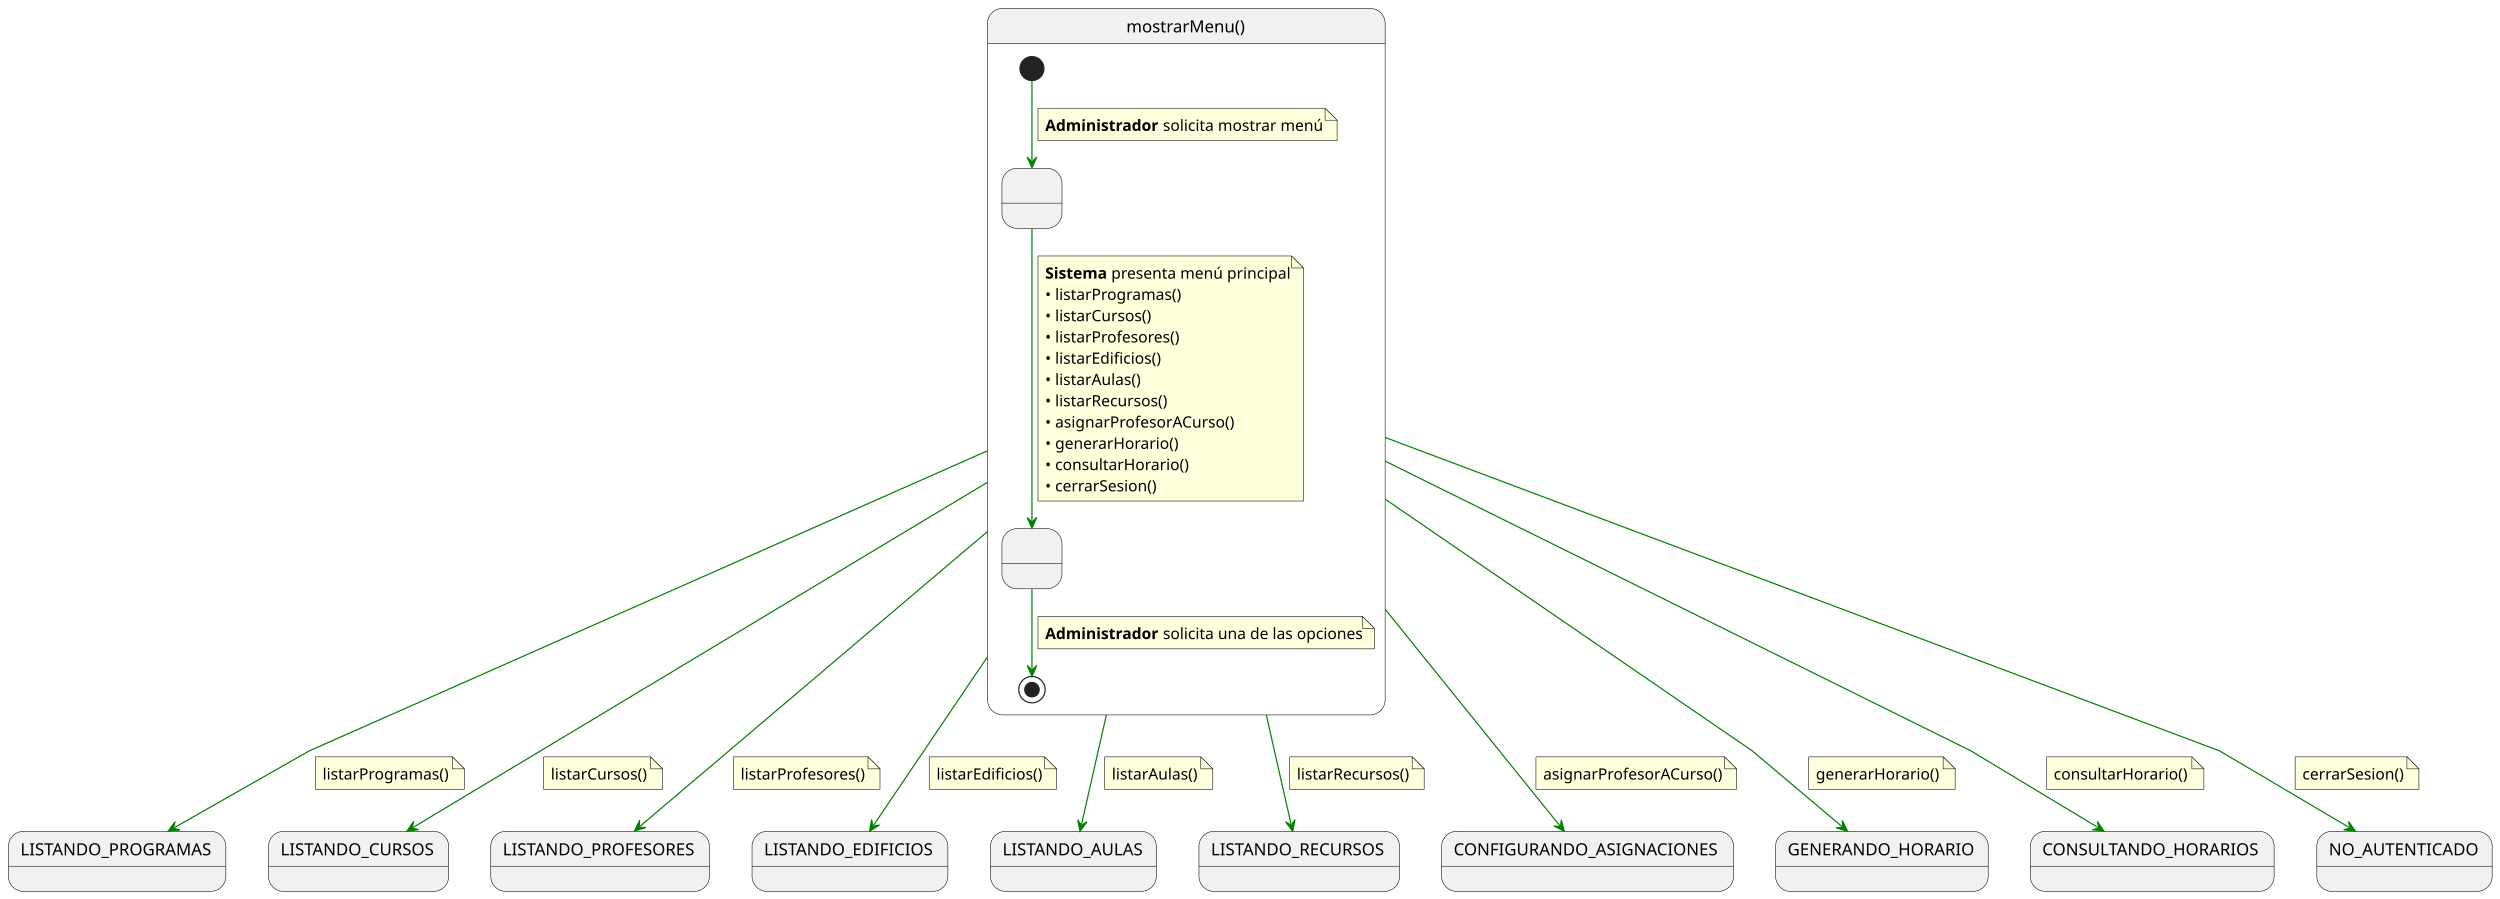
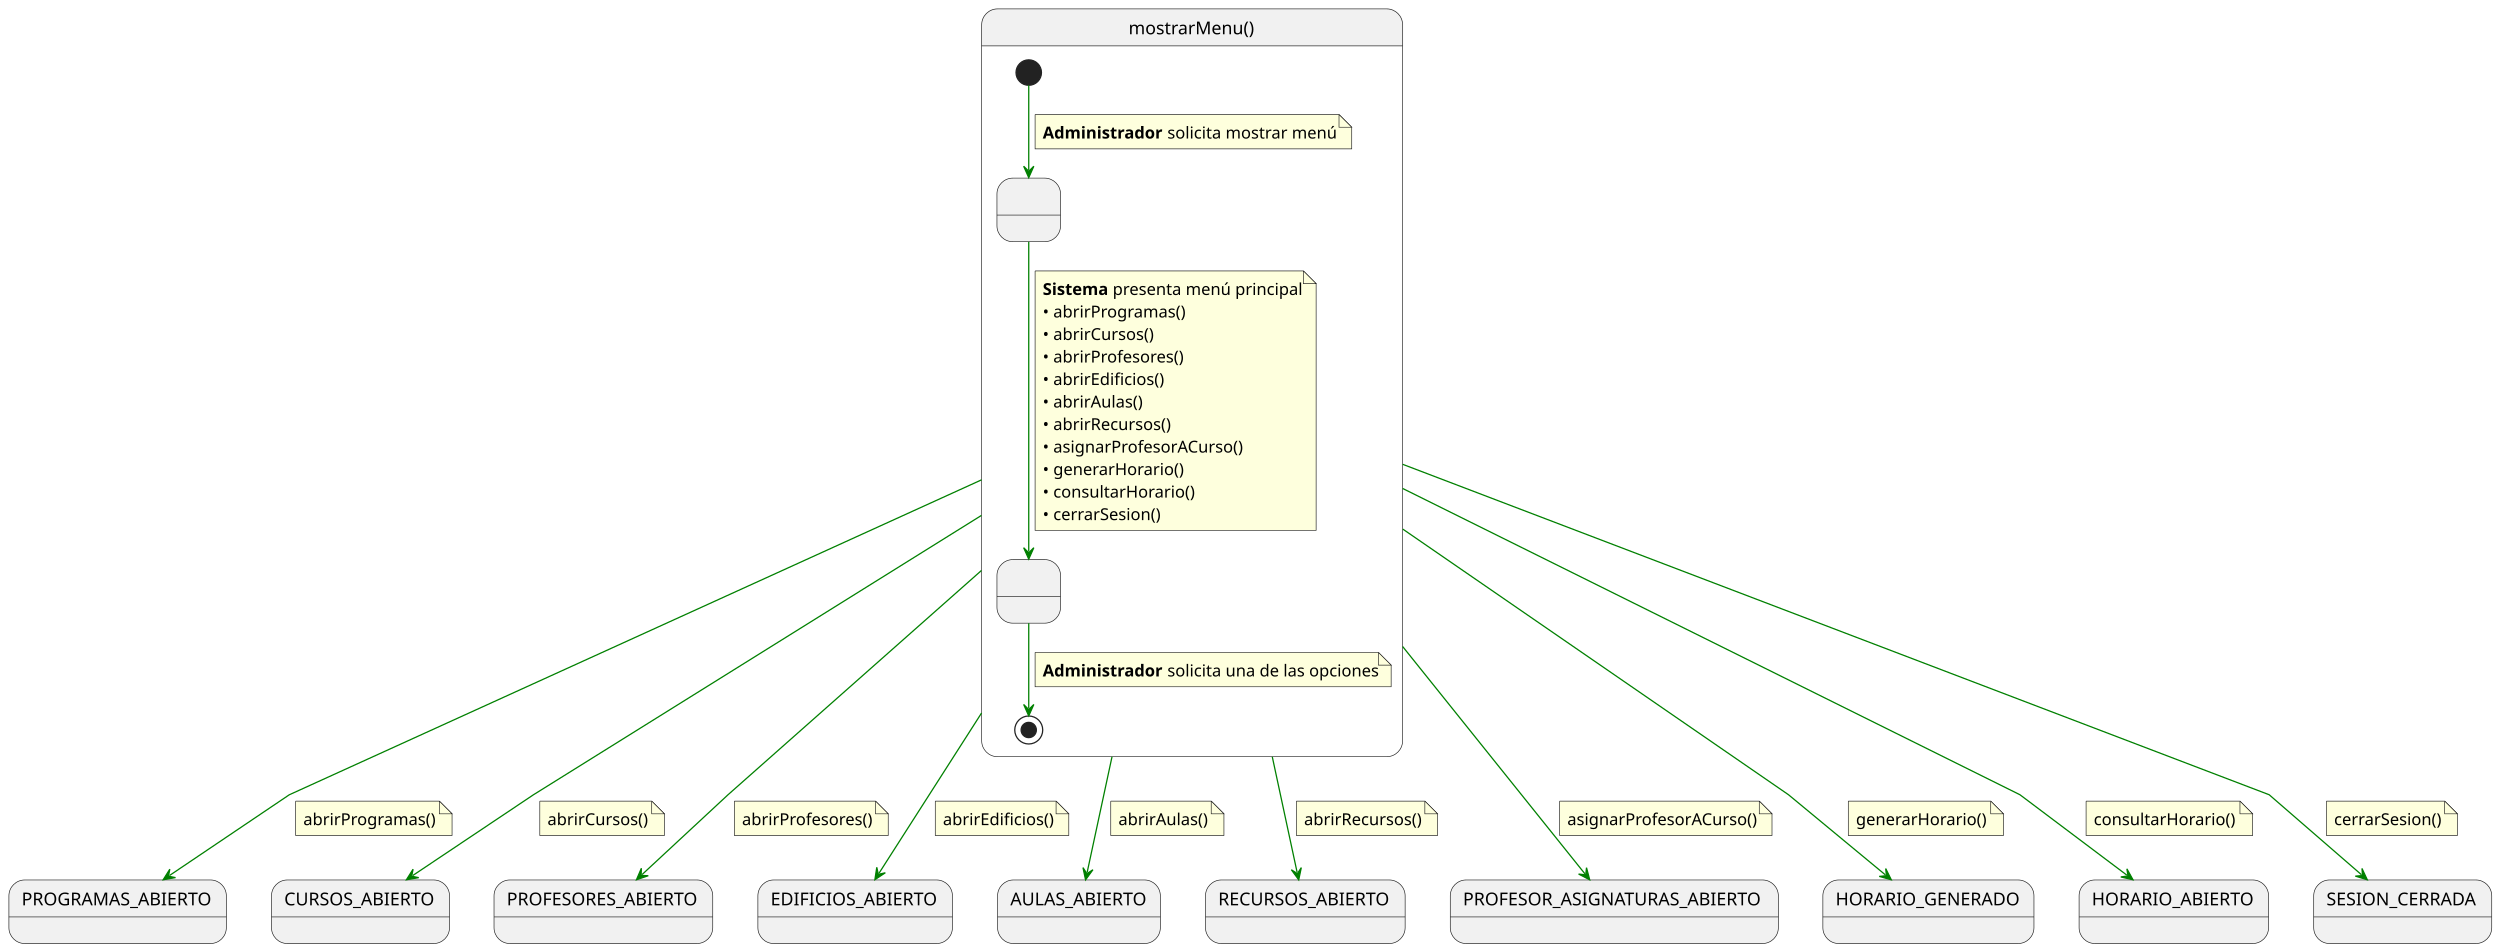
- <svg xmlns="http://www.w3.org/2000/svg" contentStyleType="text/css" height="748px" preserveAspectRatio="none" style="width:2081px;height:748px;background:#FFFFFF;" version="1.1" viewBox="0 0 2081 748" width="2081px" zoomAndPan="magnify">
+ <svg xmlns="http://www.w3.org/2000/svg" contentStyleType="text/css" height="748px" preserveAspectRatio="none" style="width:1966px;height:748px;background:#FFFFFF;" version="1.1" viewBox="0 0 1966 748" width="1966px" zoomAndPan="magnify">
  <defs />
  <g>
-     <path d="M834.5,7 L1140.5,7 A12.5,12.5 0 0 1 1153,19.5 L1153,36.068 L822,36.068 L822,19.5 A12.5,12.5 0 0 1 834.5,7 " fill="#F1F1F1" style="stroke:#F1F1F1;stroke-width:1.0;" />
-     <rect fill="none" height="588.068" rx="12.5" ry="12.5" style="stroke:#181818;stroke-width:0.5;" width="331" x="822" y="7" />
-     <line style="stroke:#181818;stroke-width:0.5;" x1="822" x2="1153" y1="36.068" y2="36.068" />
-     <text fill="#000000" font-family="sans-serif" font-size="14" lengthAdjust="spacing" textLength="100" x="937.5" y="26.966">mostrarMenu()</text>
+     <path d="M784.5,7 L1090.5,7 A12.5,12.5 0 0 1 1103,19.5 L1103,36.068 L772,36.068 L772,19.5 A12.5,12.5 0 0 1 784.5,7 " fill="#F1F1F1" style="stroke:#F1F1F1;stroke-width:1.0;" />
+     <rect fill="none" height="588.068" rx="12.5" ry="12.5" style="stroke:#181818;stroke-width:0.5;" width="331" x="772" y="7" />
+     <line style="stroke:#181818;stroke-width:0.5;" x1="772" x2="1103" y1="36.068" y2="36.068" />
+     <text fill="#000000" font-family="sans-serif" font-size="14" lengthAdjust="spacing" textLength="100" x="887.5" y="26.966">mostrarMenu()</text>
    <g id="mostrarMenu.PresentandoMenu">
-       <rect fill="#F1F1F1" height="50" rx="12.5" ry="12.5" style="stroke:#181818;stroke-width:0.5;" width="50" x="834" y="140.068" />
-       <line style="stroke:#181818;stroke-width:0.5;" x1="834" x2="884" y1="169.136" y2="169.136" />
-       <text fill="#000000" font-family="sans-serif" font-size="14" lengthAdjust="spacing" textLength="4" x="857" y="160.034"> </text>
+       <rect fill="#F1F1F1" height="50" rx="12.5" ry="12.5" style="stroke:#181818;stroke-width:0.5;" width="50" x="784" y="140.068" />
+       <line style="stroke:#181818;stroke-width:0.5;" x1="784" x2="834" y1="169.136" y2="169.136" />
+       <text fill="#000000" font-family="sans-serif" font-size="14" lengthAdjust="spacing" textLength="4" x="807" y="160.034"> </text>
    </g>
    <g id="mostrarMenu.EsperandoSeleccion">
-       <rect fill="#F1F1F1" height="50" rx="12.5" ry="12.5" style="stroke:#181818;stroke-width:0.5;" width="50" x="834" y="440.068" />
-       <line style="stroke:#181818;stroke-width:0.5;" x1="834" x2="884" y1="469.136" y2="469.136" />
-       <text fill="#000000" font-family="sans-serif" font-size="14" lengthAdjust="spacing" textLength="4" x="857" y="460.034"> </text>
+       <rect fill="#F1F1F1" height="50" rx="12.5" ry="12.5" style="stroke:#181818;stroke-width:0.5;" width="50" x="784" y="440.068" />
+       <line style="stroke:#181818;stroke-width:0.5;" x1="784" x2="834" y1="469.136" y2="469.136" />
+       <text fill="#000000" font-family="sans-serif" font-size="14" lengthAdjust="spacing" textLength="4" x="807" y="460.034"> </text>
    </g>
-     <ellipse cx="859" cy="57.068" fill="#222222" rx="10" ry="10" style="stroke:#222222;stroke-width:1.0;" />
-     <ellipse cx="859" cy="574.068" fill="none" rx="11" ry="11" style="stroke:#222222;stroke-width:1.0;" />
-     <ellipse cx="859" cy="574.068" fill="#222222" rx="6" ry="6" style="stroke:#222222;stroke-width:1.0;" />
+     <ellipse cx="809" cy="57.068" fill="#222222" rx="10" ry="10" style="stroke:#222222;stroke-width:1.0;" />
+     <ellipse cx="809" cy="574.068" fill="none" rx="11" ry="11" style="stroke:#222222;stroke-width:1.0;" />
+     <ellipse cx="809" cy="574.068" fill="#222222" rx="6" ry="6" style="stroke:#222222;stroke-width:1.0;" />
    <g id="link_*start*mostrarMenu_PresentandoMenu">
-       <path d="M859,67.108 C859,83.028 859,110.578 859,133.708 " fill="none" id="*start*mostrarMenu-to-PresentandoMenu" style="stroke:#008000;stroke-width:1.0;" />
-       <polygon fill="#008000" points="859,139.708,863,130.708,859,134.708,855,130.708,859,139.708" style="stroke:#008000;stroke-width:1.0;" />
-       <path d="M864,90.068 L864,117.068 L1113,117.068 L1113,100.068 L1103,90.068 L864,90.068 " fill="#FEFFDD" style="stroke:#181818;stroke-width:0.5;" />
-       <path d="M1103,90.068 L1103,100.068 L1113,100.068 L1103,90.068 " fill="#FEFFDD" style="stroke:#181818;stroke-width:0.5;" />
-       <text fill="#000000" font-family="sans-serif" font-size="13" font-weight="bold" lengthAdjust="spacing" textLength="95" x="870" y="108.965">Administrador</text>
-       <text fill="#000000" font-family="sans-serif" font-size="13" lengthAdjust="spacing" textLength="130" x="968" y="108.965">solicita mostrar menú</text>
+       <path d="M809,67.108 C809,83.028 809,110.578 809,133.708 " fill="none" id="*start*mostrarMenu-to-PresentandoMenu" style="stroke:#008000;stroke-width:1.0;" />
+       <polygon fill="#008000" points="809,139.708,813,130.708,809,134.708,805,130.708,809,139.708" style="stroke:#008000;stroke-width:1.0;" />
+       <path d="M814,90.068 L814,117.068 L1063,117.068 L1063,100.068 L1053,90.068 L814,90.068 " fill="#FEFFDD" style="stroke:#181818;stroke-width:0.5;" />
+       <path d="M1053,90.068 L1053,100.068 L1063,100.068 L1053,90.068 " fill="#FEFFDD" style="stroke:#181818;stroke-width:0.5;" />
+       <text fill="#000000" font-family="sans-serif" font-size="13" font-weight="bold" lengthAdjust="spacing" textLength="95" x="820" y="108.965">Administrador</text>
+       <text fill="#000000" font-family="sans-serif" font-size="13" lengthAdjust="spacing" textLength="130" x="918" y="108.965">solicita mostrar menú</text>
    </g>
    <g id="link_PresentandoMenu_EsperandoSeleccion">
-       <path d="M859,190.198 C859,246.038 859,377.648 859,433.708 " fill="none" id="PresentandoMenu-to-EsperandoSeleccion" style="stroke:#008000;stroke-width:1.0;" />
-       <polygon fill="#008000" points="859,439.708,863,430.708,859,434.708,855,430.708,859,439.708" style="stroke:#008000;stroke-width:1.0;" />
-       <path d="M864,213.068 L864,417.068 L1085,417.068 L1085,223.068 L1075,213.068 L864,213.068 " fill="#FEFFDD" style="stroke:#181818;stroke-width:0.5;" />
-       <path d="M1075,213.068 L1075,223.068 L1085,223.068 L1075,213.068 " fill="#FEFFDD" style="stroke:#181818;stroke-width:0.5;" />
-       <text fill="#000000" font-family="sans-serif" font-size="13" font-weight="bold" lengthAdjust="spacing" textLength="52" x="870" y="231.965">Sistema</text>
-       <text fill="#000000" font-family="sans-serif" font-size="13" lengthAdjust="spacing" textLength="145" x="925" y="231.965">presenta menú principal</text>
-       <text fill="#000000" font-family="sans-serif" font-size="13" lengthAdjust="spacing" textLength="111" x="870" y="249.671">• listarProgramas()</text>
-       <text fill="#000000" font-family="sans-serif" font-size="13" lengthAdjust="spacing" textLength="86" x="870" y="267.377">• listarCursos()</text>
-       <text fill="#000000" font-family="sans-serif" font-size="13" lengthAdjust="spacing" textLength="109" x="870" y="285.083">• listarProfesores()</text>
-       <text fill="#000000" font-family="sans-serif" font-size="13" lengthAdjust="spacing" textLength="93" x="870" y="302.789">• listarEdificios()</text>
-       <text fill="#000000" font-family="sans-serif" font-size="13" lengthAdjust="spacing" textLength="77" x="870" y="320.495">• listarAulas()</text>
-       <text fill="#000000" font-family="sans-serif" font-size="13" lengthAdjust="spacing" textLength="99" x="870" y="338.201">• listarRecursos()</text>
-       <text fill="#000000" font-family="sans-serif" font-size="13" lengthAdjust="spacing" textLength="154" x="870" y="355.907">• asignarProfesorACurso()</text>
-       <text fill="#000000" font-family="sans-serif" font-size="13" lengthAdjust="spacing" textLength="109" x="870" y="373.613">• generarHorario()</text>
-       <text fill="#000000" font-family="sans-serif" font-size="13" lengthAdjust="spacing" textLength="118" x="870" y="391.319">• consultarHorario()</text>
-       <text fill="#000000" font-family="sans-serif" font-size="13" lengthAdjust="spacing" textLength="90" x="870" y="409.025">• cerrarSesion()</text>
+       <path d="M809,190.198 C809,246.038 809,377.648 809,433.708 " fill="none" id="PresentandoMenu-to-EsperandoSeleccion" style="stroke:#008000;stroke-width:1.0;" />
+       <polygon fill="#008000" points="809,439.708,813,430.708,809,434.708,805,430.708,809,439.708" style="stroke:#008000;stroke-width:1.0;" />
+       <path d="M814,213.068 L814,417.068 L1035,417.068 L1035,223.068 L1025,213.068 L814,213.068 " fill="#FEFFDD" style="stroke:#181818;stroke-width:0.5;" />
+       <path d="M1025,213.068 L1025,223.068 L1035,223.068 L1025,213.068 " fill="#FEFFDD" style="stroke:#181818;stroke-width:0.5;" />
+       <text fill="#000000" font-family="sans-serif" font-size="13" font-weight="bold" lengthAdjust="spacing" textLength="52" x="820" y="231.965">Sistema</text>
+       <text fill="#000000" font-family="sans-serif" font-size="13" lengthAdjust="spacing" textLength="145" x="875" y="231.965">presenta menú principal</text>
+       <text fill="#000000" font-family="sans-serif" font-size="13" lengthAdjust="spacing" textLength="110" x="820" y="249.671">• abrirProgramas()</text>
+       <text fill="#000000" font-family="sans-serif" font-size="13" lengthAdjust="spacing" textLength="85" x="820" y="267.377">• abrirCursos()</text>
+       <text fill="#000000" font-family="sans-serif" font-size="13" lengthAdjust="spacing" textLength="108" x="820" y="285.083">• abrirProfesores()</text>
+       <text fill="#000000" font-family="sans-serif" font-size="13" lengthAdjust="spacing" textLength="92" x="820" y="302.789">• abrirEdificios()</text>
+       <text fill="#000000" font-family="sans-serif" font-size="13" lengthAdjust="spacing" textLength="76" x="820" y="320.495">• abrirAulas()</text>
+       <text fill="#000000" font-family="sans-serif" font-size="13" lengthAdjust="spacing" textLength="98" x="820" y="338.201">• abrirRecursos()</text>
+       <text fill="#000000" font-family="sans-serif" font-size="13" lengthAdjust="spacing" textLength="154" x="820" y="355.907">• asignarProfesorACurso()</text>
+       <text fill="#000000" font-family="sans-serif" font-size="13" lengthAdjust="spacing" textLength="109" x="820" y="373.613">• generarHorario()</text>
+       <text fill="#000000" font-family="sans-serif" font-size="13" lengthAdjust="spacing" textLength="118" x="820" y="391.319">• consultarHorario()</text>
+       <text fill="#000000" font-family="sans-serif" font-size="13" lengthAdjust="spacing" textLength="90" x="820" y="409.025">• cerrarSesion()</text>
    </g>
    <g id="link_EsperandoSeleccion_*end*mostrarMenu">
-       <path d="M859,490.078 C859,512.998 859,540.428 859,556.988 " fill="none" id="EsperandoSeleccion-to-*end*mostrarMenu" style="stroke:#008000;stroke-width:1.0;" />
-       <polygon fill="#008000" points="859,562.988,863,553.988,859,557.988,855,553.988,859,562.988" style="stroke:#008000;stroke-width:1.0;" />
-       <path d="M864,513.068 L864,540.068 L1144,540.068 L1144,523.068 L1134,513.068 L864,513.068 " fill="#FEFFDD" style="stroke:#181818;stroke-width:0.5;" />
-       <path d="M1134,513.068 L1134,523.068 L1144,523.068 L1134,513.068 " fill="#FEFFDD" style="stroke:#181818;stroke-width:0.5;" />
-       <text fill="#000000" font-family="sans-serif" font-size="13" font-weight="bold" lengthAdjust="spacing" textLength="95" x="870" y="531.965">Administrador</text>
-       <text fill="#000000" font-family="sans-serif" font-size="13" lengthAdjust="spacing" textLength="161" x="968" y="531.965">solicita una de las opciones</text>
+       <path d="M809,490.078 C809,512.998 809,540.428 809,556.988 " fill="none" id="EsperandoSeleccion-to-*end*mostrarMenu" style="stroke:#008000;stroke-width:1.0;" />
+       <polygon fill="#008000" points="809,562.988,813,553.988,809,557.988,805,553.988,809,562.988" style="stroke:#008000;stroke-width:1.0;" />
+       <path d="M814,513.068 L814,540.068 L1094,540.068 L1094,523.068 L1084,513.068 L814,513.068 " fill="#FEFFDD" style="stroke:#181818;stroke-width:0.5;" />
+       <path d="M1084,513.068 L1084,523.068 L1094,523.068 L1084,513.068 " fill="#FEFFDD" style="stroke:#181818;stroke-width:0.5;" />
+       <text fill="#000000" font-family="sans-serif" font-size="13" font-weight="bold" lengthAdjust="spacing" textLength="95" x="820" y="531.965">Administrador</text>
+       <text fill="#000000" font-family="sans-serif" font-size="13" lengthAdjust="spacing" textLength="161" x="918" y="531.965">solicita una de las opciones</text>
    </g>
-     <g id="LISTANDO_PROGRAMAS">
-       <rect fill="#F1F1F1" height="50" rx="12.5" ry="12.5" style="stroke:#181818;stroke-width:0.5;" width="181" x="7" y="692" />
-       <line style="stroke:#181818;stroke-width:0.5;" x1="7" x2="188" y1="721.068" y2="721.068" />
-       <text fill="#000000" font-family="sans-serif" font-size="14" lengthAdjust="spacing" textLength="161" x="17" y="711.966">LISTANDO_PROGRAMAS</text>
+     <g id="PROGRAMAS_ABIERTO">
+       <rect fill="#F1F1F1" height="50" rx="12.5" ry="12.5" style="stroke:#181818;stroke-width:0.5;" width="171" x="7" y="692" />
+       <line style="stroke:#181818;stroke-width:0.5;" x1="7" x2="178" y1="721.068" y2="721.068" />
+       <text fill="#000000" font-family="sans-serif" font-size="14" lengthAdjust="spacing" textLength="151" x="17" y="711.966">PROGRAMAS_ABIERTO</text>
    </g>
-     <g id="LISTANDO_CURSOS">
-       <rect fill="#F1F1F1" height="50" rx="12.5" ry="12.5" style="stroke:#181818;stroke-width:0.5;" width="150" x="223.5" y="692" />
-       <line style="stroke:#181818;stroke-width:0.5;" x1="223.5" x2="373.5" y1="721.068" y2="721.068" />
-       <text fill="#000000" font-family="sans-serif" font-size="14" lengthAdjust="spacing" textLength="130" x="233.5" y="711.966">LISTANDO_CURSOS</text>
+     <g id="CURSOS_ABIERTO">
+       <rect fill="#F1F1F1" height="50" rx="12.5" ry="12.5" style="stroke:#181818;stroke-width:0.5;" width="140" x="213.5" y="692" />
+       <line style="stroke:#181818;stroke-width:0.5;" x1="213.5" x2="353.5" y1="721.068" y2="721.068" />
+       <text fill="#000000" font-family="sans-serif" font-size="14" lengthAdjust="spacing" textLength="120" x="223.5" y="711.966">CURSOS_ABIERTO</text>
    </g>
-     <g id="LISTANDO_PROFESORES">
-       <rect fill="#F1F1F1" height="50" rx="12.5" ry="12.5" style="stroke:#181818;stroke-width:0.5;" width="182" x="408.5" y="692" />
-       <line style="stroke:#181818;stroke-width:0.5;" x1="408.5" x2="590.5" y1="721.068" y2="721.068" />
-       <text fill="#000000" font-family="sans-serif" font-size="14" lengthAdjust="spacing" textLength="162" x="418.5" y="711.966">LISTANDO_PROFESORES</text>
+     <g id="PROFESORES_ABIERTO">
+       <rect fill="#F1F1F1" height="50" rx="12.5" ry="12.5" style="stroke:#181818;stroke-width:0.5;" width="172" x="388.5" y="692" />
+       <line style="stroke:#181818;stroke-width:0.5;" x1="388.5" x2="560.5" y1="721.068" y2="721.068" />
+       <text fill="#000000" font-family="sans-serif" font-size="14" lengthAdjust="spacing" textLength="152" x="398.5" y="711.966">PROFESORES_ABIERTO</text>
    </g>
-     <g id="LISTANDO_EDIFICIOS">
-       <rect fill="#F1F1F1" height="50" rx="12.5" ry="12.5" style="stroke:#181818;stroke-width:0.5;" width="163" x="626" y="692" />
-       <line style="stroke:#181818;stroke-width:0.5;" x1="626" x2="789" y1="721.068" y2="721.068" />
-       <text fill="#000000" font-family="sans-serif" font-size="14" lengthAdjust="spacing" textLength="143" x="636" y="711.966">LISTANDO_EDIFICIOS</text>
+     <g id="EDIFICIOS_ABIERTO">
+       <rect fill="#F1F1F1" height="50" rx="12.5" ry="12.5" style="stroke:#181818;stroke-width:0.5;" width="153" x="596" y="692" />
+       <line style="stroke:#181818;stroke-width:0.5;" x1="596" x2="749" y1="721.068" y2="721.068" />
+       <text fill="#000000" font-family="sans-serif" font-size="14" lengthAdjust="spacing" textLength="133" x="606" y="711.966">EDIFICIOS_ABIERTO</text>
    </g>
-     <g id="LISTANDO_AULAS">
-       <rect fill="#F1F1F1" height="50" rx="12.5" ry="12.5" style="stroke:#181818;stroke-width:0.5;" width="138" x="824.5" y="692" />
-       <line style="stroke:#181818;stroke-width:0.5;" x1="824.5" x2="962.5" y1="721.068" y2="721.068" />
-       <text fill="#000000" font-family="sans-serif" font-size="14" lengthAdjust="spacing" textLength="118" x="834.5" y="711.966">LISTANDO_AULAS</text>
+     <g id="AULAS_ABIERTO">
+       <rect fill="#F1F1F1" height="50" rx="12.5" ry="12.5" style="stroke:#181818;stroke-width:0.5;" width="128" x="784.5" y="692" />
+       <line style="stroke:#181818;stroke-width:0.5;" x1="784.5" x2="912.5" y1="721.068" y2="721.068" />
+       <text fill="#000000" font-family="sans-serif" font-size="14" lengthAdjust="spacing" textLength="108" x="794.5" y="711.966">AULAS_ABIERTO</text>
    </g>
-     <g id="LISTANDO_RECURSOS">
-       <rect fill="#F1F1F1" height="50" rx="12.5" ry="12.5" style="stroke:#181818;stroke-width:0.5;" width="167" x="998" y="692" />
-       <line style="stroke:#181818;stroke-width:0.5;" x1="998" x2="1165" y1="721.068" y2="721.068" />
-       <text fill="#000000" font-family="sans-serif" font-size="14" lengthAdjust="spacing" textLength="147" x="1008" y="711.966">LISTANDO_RECURSOS</text>
+     <g id="RECURSOS_ABIERTO">
+       <rect fill="#F1F1F1" height="50" rx="12.5" ry="12.5" style="stroke:#181818;stroke-width:0.5;" width="157" x="948" y="692" />
+       <line style="stroke:#181818;stroke-width:0.5;" x1="948" x2="1105" y1="721.068" y2="721.068" />
+       <text fill="#000000" font-family="sans-serif" font-size="14" lengthAdjust="spacing" textLength="137" x="958" y="711.966">RECURSOS_ABIERTO</text>
    </g>
-     <g id="CONFIGURANDO_ASIGNACIONES">
-       <rect fill="#F1F1F1" height="50" rx="12.5" ry="12.5" style="stroke:#181818;stroke-width:0.5;" width="243" x="1200" y="692" />
-       <line style="stroke:#181818;stroke-width:0.5;" x1="1200" x2="1443" y1="721.068" y2="721.068" />
-       <text fill="#000000" font-family="sans-serif" font-size="14" lengthAdjust="spacing" textLength="223" x="1210" y="711.966">CONFIGURANDO_ASIGNACIONES</text>
+     <g id="PROFESOR_ASIGNATURAS_ABIERTO">
+       <rect fill="#F1F1F1" height="50" rx="12.5" ry="12.5" style="stroke:#181818;stroke-width:0.5;" width="258" x="1140.5" y="692" />
+       <line style="stroke:#181818;stroke-width:0.5;" x1="1140.5" x2="1398.5" y1="721.068" y2="721.068" />
+       <text fill="#000000" font-family="sans-serif" font-size="14" lengthAdjust="spacing" textLength="238" x="1150.5" y="711.966">PROFESOR_ASIGNATURAS_ABIERTO</text>
    </g>
-     <g id="GENERANDO_HORARIO">
-       <rect fill="#F1F1F1" height="50" rx="12.5" ry="12.5" style="stroke:#181818;stroke-width:0.5;" width="177" x="1478" y="692" />
-       <line style="stroke:#181818;stroke-width:0.5;" x1="1478" x2="1655" y1="721.068" y2="721.068" />
-       <text fill="#000000" font-family="sans-serif" font-size="14" lengthAdjust="spacing" textLength="157" x="1488" y="711.966">GENERANDO_HORARIO</text>
+     <g id="HORARIO_GENERADO">
+       <rect fill="#F1F1F1" height="50" rx="12.5" ry="12.5" style="stroke:#181818;stroke-width:0.5;" width="166" x="1433.5" y="692" />
+       <line style="stroke:#181818;stroke-width:0.5;" x1="1433.5" x2="1599.5" y1="721.068" y2="721.068" />
+       <text fill="#000000" font-family="sans-serif" font-size="14" lengthAdjust="spacing" textLength="146" x="1443.5" y="711.966">HORARIO_GENERADO</text>
    </g>
-     <g id="CONSULTANDO_HORARIOS">
-       <rect fill="#F1F1F1" height="50" rx="12.5" ry="12.5" style="stroke:#181818;stroke-width:0.5;" width="203" x="1690" y="692" />
-       <line style="stroke:#181818;stroke-width:0.5;" x1="1690" x2="1893" y1="721.068" y2="721.068" />
-       <text fill="#000000" font-family="sans-serif" font-size="14" lengthAdjust="spacing" textLength="183" x="1700" y="711.966">CONSULTANDO_HORARIOS</text>
+     <g id="HORARIO_ABIERTO">
+       <rect fill="#F1F1F1" height="50" rx="12.5" ry="12.5" style="stroke:#181818;stroke-width:0.5;" width="149" x="1635" y="692" />
+       <line style="stroke:#181818;stroke-width:0.5;" x1="1635" x2="1784" y1="721.068" y2="721.068" />
+       <text fill="#000000" font-family="sans-serif" font-size="14" lengthAdjust="spacing" textLength="129" x="1645" y="711.966">HORARIO_ABIERTO</text>
    </g>
-     <g id="NO_AUTENTICADO">
-       <rect fill="#F1F1F1" height="50" rx="12.5" ry="12.5" style="stroke:#181818;stroke-width:0.5;" width="146" x="1928.5" y="692" />
-       <line style="stroke:#181818;stroke-width:0.5;" x1="1928.5" x2="2074.5" y1="721.068" y2="721.068" />
-       <text fill="#000000" font-family="sans-serif" font-size="14" lengthAdjust="spacing" textLength="126" x="1938.5" y="711.966">NO_AUTENTICADO</text>
+     <g id="SESION_CERRADA">
+       <rect fill="#F1F1F1" height="50" rx="12.5" ry="12.5" style="stroke:#181818;stroke-width:0.5;" width="140" x="1819.5" y="692" />
+       <line style="stroke:#181818;stroke-width:0.5;" x1="1819.5" x2="1959.5" y1="721.068" y2="721.068" />
+       <text fill="#000000" font-family="sans-serif" font-size="14" lengthAdjust="spacing" textLength="120" x="1829.5" y="711.966">SESION_CERRADA</text>
    </g>
-     <g id="link_mostrarMenu_LISTANDO_PROGRAMAS">
-       <path d="M821.85,375.29 C606.47,470.59 257.5,625 257.5,625 C257.5,625 192.575,661.924 145.175,688.884 " fill="none" id="mostrarMenu-to-LISTANDO_PROGRAMAS" style="stroke:#008000;stroke-width:1.0;" />
-       <polygon fill="#008000" points="139.96,691.85,149.761,690.877,144.306,689.378,145.805,683.923,139.96,691.85" style="stroke:#008000;stroke-width:1.0;" />
-       <path d="M262.5,630 L262.5,657 L386.5,657 L386.5,640 L376.5,630 L262.5,630 " fill="#FEFFDD" style="stroke:#181818;stroke-width:0.5;" />
-       <path d="M376.5,630 L376.5,640 L386.5,640 L376.5,630 " fill="#FEFFDD" style="stroke:#181818;stroke-width:0.5;" />
-       <text fill="#000000" font-family="sans-serif" font-size="13" lengthAdjust="spacing" textLength="103" x="268.5" y="648.897">listarProgramas()</text>
+     <g id="link_mostrarMenu_PROGRAMAS_ABIERTO">
+       <path d="M771.93,377.32 C562.13,472.77 227.5,625 227.5,625 C227.5,625 173.295,661.537 133.295,688.497 " fill="none" id="mostrarMenu-to-PROGRAMAS_ABIERTO" style="stroke:#008000;stroke-width:1.0;" />
+       <polygon fill="#008000" points="128.32,691.85,138.019,690.137,132.466,689.056,133.548,683.503,128.32,691.85" style="stroke:#008000;stroke-width:1.0;" />
+       <path d="M232.5,630 L232.5,657 L355.5,657 L355.5,640 L345.5,630 L232.5,630 " fill="#FEFFDD" style="stroke:#181818;stroke-width:0.5;" />
+       <path d="M345.5,630 L345.5,640 L355.5,640 L345.5,630 " fill="#FEFFDD" style="stroke:#181818;stroke-width:0.5;" />
+       <text fill="#000000" font-family="sans-serif" font-size="13" lengthAdjust="spacing" textLength="102" x="238.5" y="648.897">abrirProgramas()</text>
    </g>
-     <g id="link_mostrarMenu_LISTANDO_CURSOS">
-       <path d="M821.59,401.69 C661.72,497.75 436.053,633.35 343.883,688.73 " fill="none" id="mostrarMenu-to-LISTANDO_CURSOS" style="stroke:#008000;stroke-width:1.0;" />
-       <polygon fill="#008000" points="338.74,691.82,348.515,690.613,343.026,689.245,344.394,683.756,338.74,691.82" style="stroke:#008000;stroke-width:1.0;" />
-       <path d="M452.5,630 L452.5,657 L551.5,657 L551.5,640 L541.5,630 L452.5,630 " fill="#FEFFDD" style="stroke:#181818;stroke-width:0.5;" />
-       <path d="M541.5,630 L541.5,640 L551.5,640 L541.5,630 " fill="#FEFFDD" style="stroke:#181818;stroke-width:0.5;" />
-       <text fill="#000000" font-family="sans-serif" font-size="13" lengthAdjust="spacing" textLength="78" x="458.5" y="648.897">listarCursos()</text>
+     <g id="link_mostrarMenu_CURSOS_ABIERTO">
+       <path d="M771.82,405.31 C620.27,499.81 419.5,625 419.5,625 C419.5,625 364.867,661.553 324.577,688.513 " fill="none" id="mostrarMenu-to-CURSOS_ABIERTO" style="stroke:#008000;stroke-width:1.0;" />
+       <polygon fill="#008000" points="319.59,691.85,329.294,690.169,323.745,689.069,324.845,683.52,319.59,691.85" style="stroke:#008000;stroke-width:1.0;" />
+       <path d="M424.5,630 L424.5,657 L522.5,657 L522.5,640 L512.5,630 L424.5,630 " fill="#FEFFDD" style="stroke:#181818;stroke-width:0.5;" />
+       <path d="M512.5,630 L512.5,640 L522.5,640 L512.5,630 " fill="#FEFFDD" style="stroke:#181818;stroke-width:0.5;" />
+       <text fill="#000000" font-family="sans-serif" font-size="13" lengthAdjust="spacing" textLength="77" x="430.5" y="648.897">abrirCursos()</text>
    </g>
-     <g id="link_mostrarMenu_LISTANDO_PROFESORES">
-       <path d="M821.95,442.45 C714.7,533.43 589.395,639.738 532.785,687.768 " fill="none" id="mostrarMenu-to-LISTANDO_PROFESORES" style="stroke:#008000;stroke-width:1.0;" />
-       <polygon fill="#008000" points="528.21,691.65,537.661,688.878,532.023,688.415,532.485,682.777,528.21,691.65" style="stroke:#008000;stroke-width:1.0;" />
-       <path d="M610.5,630 L610.5,657 L732.5,657 L732.5,640 L722.5,630 L610.5,630 " fill="#FEFFDD" style="stroke:#181818;stroke-width:0.5;" />
-       <path d="M722.5,630 L722.5,640 L732.5,640 L722.5,630 " fill="#FEFFDD" style="stroke:#181818;stroke-width:0.5;" />
-       <text fill="#000000" font-family="sans-serif" font-size="13" lengthAdjust="spacing" textLength="101" x="616.5" y="648.897">listarProfesores()</text>
+     <g id="link_mostrarMenu_PROFESORES_ABIERTO">
+       <path d="M771.82,448.61 C675.32,534.01 572.5,625 572.5,625 C572.5,625 533.937,660.808 504.897,687.768 " fill="none" id="mostrarMenu-to-PROFESORES_ABIERTO" style="stroke:#008000;stroke-width:1.0;" />
+       <polygon fill="#008000" points="500.5,691.85,509.817,688.658,504.164,688.448,504.374,682.795,500.5,691.85" style="stroke:#008000;stroke-width:1.0;" />
+       <path d="M577.5,630 L577.5,657 L698.5,657 L698.5,640 L688.5,630 L577.5,630 " fill="#FEFFDD" style="stroke:#181818;stroke-width:0.5;" />
+       <path d="M688.5,630 L688.5,640 L698.5,640 L688.5,630 " fill="#FEFFDD" style="stroke:#181818;stroke-width:0.5;" />
+       <text fill="#000000" font-family="sans-serif" font-size="13" lengthAdjust="spacing" textLength="100" x="583.5" y="648.897">abrirProfesores()</text>
    </g>
-     <g id="link_mostrarMenu_LISTANDO_EDIFICIOS">
-       <path d="M821.99,546.71 C781.67,606.33 747.631,656.66 727.152,686.94 " fill="none" id="mostrarMenu-to-LISTANDO_EDIFICIOS" style="stroke:#008000;stroke-width:1.0;" />
-       <polygon fill="#008000" points="723.79,691.91,732.145,686.696,726.591,687.768,725.519,682.214,723.79,691.91" style="stroke:#008000;stroke-width:1.0;" />
-       <path d="M773.5,630 L773.5,657 L879.5,657 L879.5,640 L869.5,630 L773.5,630 " fill="#FEFFDD" style="stroke:#181818;stroke-width:0.5;" />
-       <path d="M869.5,630 L869.5,640 L879.5,640 L869.5,630 " fill="#FEFFDD" style="stroke:#181818;stroke-width:0.5;" />
-       <text fill="#000000" font-family="sans-serif" font-size="13" lengthAdjust="spacing" textLength="85" x="779.5" y="648.897">listarEdificios()</text>
+     <g id="link_mostrarMenu_EDIFICIOS_ABIERTO">
+       <path d="M771.93,560.66 C737.3,614.77 709.125,658.787 691.245,686.717 " fill="none" id="mostrarMenu-to-EDIFICIOS_ABIERTO" style="stroke:#008000;stroke-width:1.0;" />
+       <polygon fill="#008000" points="688.01,691.77,696.231,686.347,690.706,687.559,689.494,682.034,688.01,691.77" style="stroke:#008000;stroke-width:1.0;" />
+       <path d="M735.5,630 L735.5,657 L840.5,657 L840.5,640 L830.5,630 L735.5,630 " fill="#FEFFDD" style="stroke:#181818;stroke-width:0.5;" />
+       <path d="M830.5,630 L830.5,640 L840.5,640 L830.5,630 " fill="#FEFFDD" style="stroke:#181818;stroke-width:0.5;" />
+       <text fill="#000000" font-family="sans-serif" font-size="13" lengthAdjust="spacing" textLength="84" x="741.5" y="648.897">abrirEdificios()</text>
    </g>
-     <g id="link_mostrarMenu_LISTANDO_AULAS">
-       <path d="M920.94,595.14 C911.84,635.23 905.259,664.229 900.299,686.069 " fill="none" id="mostrarMenu-to-LISTANDO_AULAS" style="stroke:#008000;stroke-width:1.0;" />
-       <polygon fill="#008000" points="898.97,691.92,904.864,684.029,900.077,687.044,897.062,682.258,898.97,691.92" style="stroke:#008000;stroke-width:1.0;" />
-       <path d="M919.5,630 L919.5,657 L1009.5,657 L1009.5,640 L999.5,630 L919.5,630 " fill="#FEFFDD" style="stroke:#181818;stroke-width:0.5;" />
-       <path d="M999.5,630 L999.5,640 L1009.5,640 L999.5,630 " fill="#FEFFDD" style="stroke:#181818;stroke-width:0.5;" />
-       <text fill="#000000" font-family="sans-serif" font-size="13" lengthAdjust="spacing" textLength="69" x="925.5" y="648.897">listarAulas()</text>
+     <g id="link_mostrarMenu_AULAS_ABIERTO">
+       <path d="M874.48,595.14 C865.86,635.23 859.63,664.214 854.94,686.054 " fill="none" id="mostrarMenu-to-AULAS_ABIERTO" style="stroke:#008000;stroke-width:1.0;" />
+       <polygon fill="#008000" points="853.68,691.92,859.481,683.96,854.73,687.031,851.659,682.281,853.68,691.92" style="stroke:#008000;stroke-width:1.0;" />
+       <path d="M873.5,630 L873.5,657 L962.5,657 L962.5,640 L952.5,630 L873.5,630 " fill="#FEFFDD" style="stroke:#181818;stroke-width:0.5;" />
+       <path d="M952.5,630 L952.5,640 L962.5,640 L952.5,630 " fill="#FEFFDD" style="stroke:#181818;stroke-width:0.5;" />
+       <text fill="#000000" font-family="sans-serif" font-size="13" lengthAdjust="spacing" textLength="68" x="879.5" y="648.897">abrirAulas()</text>
    </g>
-     <g id="link_mostrarMenu_LISTANDO_RECURSOS">
-       <path d="M1054.06,595.14 C1063.16,635.23 1069.741,664.229 1074.701,686.069 " fill="none" id="mostrarMenu-to-LISTANDO_RECURSOS" style="stroke:#008000;stroke-width:1.0;" />
-       <polygon fill="#008000" points="1076.03,691.92,1077.938,682.258,1074.923,687.044,1070.136,684.029,1076.03,691.92" style="stroke:#008000;stroke-width:1.0;" />
-       <path d="M1073.5,630 L1073.5,657 L1185.5,657 L1185.5,640 L1175.5,630 L1073.5,630 " fill="#FEFFDD" style="stroke:#181818;stroke-width:0.5;" />
-       <path d="M1175.5,630 L1175.5,640 L1185.5,640 L1175.5,630 " fill="#FEFFDD" style="stroke:#181818;stroke-width:0.5;" />
-       <text fill="#000000" font-family="sans-serif" font-size="13" lengthAdjust="spacing" textLength="91" x="1079.5" y="648.897">listarRecursos()</text>
+     <g id="link_mostrarMenu_RECURSOS_ABIERTO">
+       <path d="M1000.52,595.14 C1009.14,635.23 1015.37,664.214 1020.06,686.054 " fill="none" id="mostrarMenu-to-RECURSOS_ABIERTO" style="stroke:#008000;stroke-width:1.0;" />
+       <polygon fill="#008000" points="1021.32,691.92,1023.341,682.281,1020.27,687.031,1015.519,683.96,1021.32,691.92" style="stroke:#008000;stroke-width:1.0;" />
+       <path d="M1019.5,630 L1019.5,657 L1130.5,657 L1130.5,640 L1120.5,630 L1019.5,630 " fill="#FEFFDD" style="stroke:#181818;stroke-width:0.5;" />
+       <path d="M1120.5,630 L1120.5,640 L1130.5,640 L1120.5,630 " fill="#FEFFDD" style="stroke:#181818;stroke-width:0.5;" />
+       <text fill="#000000" font-family="sans-serif" font-size="13" lengthAdjust="spacing" textLength="90" x="1025.5" y="648.897">abrirRecursos()</text>
    </g>
-     <g id="link_mostrarMenu_CONFIGURANDO_ASIGNACIONES">
-       <path d="M1153.03,507.18 C1212.58,580.99 1268.603,650.43 1298.363,687.32 " fill="none" id="mostrarMenu-to-CONFIGURANDO_ASIGNACIONES" style="stroke:#008000;stroke-width:1.0;" />
-       <polygon fill="#008000" points="1302.13,691.99,1299.592,682.474,1298.991,688.098,1293.366,687.497,1302.13,691.99" style="stroke:#008000;stroke-width:1.0;" />
-       <path d="M1278.5,630 L1278.5,657 L1445.5,657 L1445.5,640 L1435.5,630 L1278.5,630 " fill="#FEFFDD" style="stroke:#181818;stroke-width:0.5;" />
-       <path d="M1435.5,630 L1435.5,640 L1445.5,640 L1435.5,630 " fill="#FEFFDD" style="stroke:#181818;stroke-width:0.5;" />
-       <text fill="#000000" font-family="sans-serif" font-size="13" lengthAdjust="spacing" textLength="146" x="1284.5" y="648.897">asignarProfesorACurso()</text>
+     <g id="link_mostrarMenu_PROFESOR_ASIGNATURAS_ABIERTO">
+       <path d="M1103.01,508.39 C1161.81,581.71 1216.936,650.459 1246.386,687.179 " fill="none" id="mostrarMenu-to-PROFESOR_ASIGNATURAS_ABIERTO" style="stroke:#008000;stroke-width:1.0;" />
+       <polygon fill="#008000" points="1250.14,691.86,1247.63,682.337,1247.012,687.96,1241.389,687.342,1250.14,691.86" style="stroke:#008000;stroke-width:1.0;" />
+       <path d="M1226.5,630 L1226.5,657 L1393.5,657 L1393.5,640 L1383.5,630 L1226.5,630 " fill="#FEFFDD" style="stroke:#181818;stroke-width:0.5;" />
+       <path d="M1383.5,630 L1383.5,640 L1393.5,640 L1383.5,630 " fill="#FEFFDD" style="stroke:#181818;stroke-width:0.5;" />
+       <text fill="#000000" font-family="sans-serif" font-size="13" lengthAdjust="spacing" textLength="146" x="1232.5" y="648.897">asignarProfesorACurso()</text>
    </g>
-     <g id="link_mostrarMenu_GENERANDO_HORARIO">
-       <path d="M1153.23,415.65 C1288.88,508.68 1458.5,625 1458.5,625 C1458.5,625 1501.262,661.023 1533.252,687.983 " fill="none" id="mostrarMenu-to-GENERANDO_HORARIO" style="stroke:#008000;stroke-width:1.0;" />
-       <polygon fill="#008000" points="1537.84,691.85,1533.536,682.991,1534.017,688.628,1528.38,689.109,1537.84,691.85" style="stroke:#008000;stroke-width:1.0;" />
-       <path d="M1505.5,630 L1505.5,657 L1627.5,657 L1627.5,640 L1617.5,630 L1505.5,630 " fill="#FEFFDD" style="stroke:#181818;stroke-width:0.5;" />
-       <path d="M1617.5,630 L1617.5,640 L1627.5,640 L1617.5,630 " fill="#FEFFDD" style="stroke:#181818;stroke-width:0.5;" />
-       <text fill="#000000" font-family="sans-serif" font-size="13" lengthAdjust="spacing" textLength="101" x="1511.5" y="648.897">generarHorario()</text>
+     <g id="link_mostrarMenu_HORARIO_GENERADO">
+       <path d="M1103.18,416.1 C1238.15,509.06 1406.5,625 1406.5,625 C1406.5,625 1450.097,661.066 1482.687,688.025 " fill="none" id="mostrarMenu-to-HORARIO_GENERADO" style="stroke:#008000;stroke-width:1.0;" />
+       <polygon fill="#008000" points="1487.31,691.85,1482.925,683.031,1483.457,688.663,1477.826,689.195,1487.31,691.85" style="stroke:#008000;stroke-width:1.0;" />
+       <path d="M1453.5,630 L1453.5,657 L1575.5,657 L1575.5,640 L1565.5,630 L1453.5,630 " fill="#FEFFDD" style="stroke:#181818;stroke-width:0.5;" />
+       <path d="M1565.5,630 L1565.5,640 L1575.5,640 L1565.5,630 " fill="#FEFFDD" style="stroke:#181818;stroke-width:0.5;" />
+       <text fill="#000000" font-family="sans-serif" font-size="13" lengthAdjust="spacing" textLength="101" x="1459.5" y="648.897">generarHorario()</text>
    </g>
-     <g id="link_mostrarMenu_CONSULTANDO_HORARIOS">
-       <path d="M1153.12,383.92 C1346.58,479.62 1640.5,625 1640.5,625 C1640.5,625 1701.561,661.793 1746.291,688.753 " fill="none" id="mostrarMenu-to-CONSULTANDO_HORARIOS" style="stroke:#008000;stroke-width:1.0;" />
-       <polygon fill="#008000" points="1751.43,691.85,1745.787,683.778,1747.148,689.269,1741.657,690.63,1751.43,691.85" style="stroke:#008000;stroke-width:1.0;" />
-       <path d="M1703.5,630 L1703.5,657 L1834.5,657 L1834.5,640 L1824.5,630 L1703.5,630 " fill="#FEFFDD" style="stroke:#181818;stroke-width:0.5;" />
-       <path d="M1824.5,630 L1824.5,640 L1834.5,640 L1824.5,630 " fill="#FEFFDD" style="stroke:#181818;stroke-width:0.5;" />
-       <text fill="#000000" font-family="sans-serif" font-size="13" lengthAdjust="spacing" textLength="110" x="1709.5" y="648.897">consultarHorario()</text>
+     <g id="link_mostrarMenu_HORARIO_ABIERTO">
+       <path d="M1103.04,384.13 C1295.91,479.83 1588.5,625 1588.5,625 C1588.5,625 1636.755,661.283 1672.595,688.243 " fill="none" id="mostrarMenu-to-HORARIO_ABIERTO" style="stroke:#008000;stroke-width:1.0;" />
+       <polygon fill="#008000" points="1677.39,691.85,1672.602,683.243,1673.394,688.844,1667.793,689.636,1677.39,691.85" style="stroke:#008000;stroke-width:1.0;" />
+       <path d="M1640.5,630 L1640.5,657 L1771.5,657 L1771.5,640 L1761.5,630 L1640.5,630 " fill="#FEFFDD" style="stroke:#181818;stroke-width:0.5;" />
+       <path d="M1761.5,630 L1761.5,640 L1771.5,640 L1761.5,630 " fill="#FEFFDD" style="stroke:#181818;stroke-width:0.5;" />
+       <text fill="#000000" font-family="sans-serif" font-size="13" lengthAdjust="spacing" textLength="110" x="1646.5" y="648.897">consultarHorario()</text>
    </g>
-     <g id="link_mostrarMenu_NO_AUTENTICADO">
-       <path d="M1153.06,364.18 C1402.92,458.02 1847.5,625 1847.5,625 C1847.5,625 1909.844,661.838 1955.474,688.798 " fill="none" id="mostrarMenu-to-NO_AUTENTICADO" style="stroke:#008000;stroke-width:1.0;" />
-       <polygon fill="#008000" points="1960.64,691.85,1954.926,683.828,1956.335,689.307,1950.857,690.716,1960.64,691.85" style="stroke:#008000;stroke-width:1.0;" />
-       <path d="M1910.5,630 L1910.5,657 L2013.5,657 L2013.5,640 L2003.5,630 L1910.5,630 " fill="#FEFFDD" style="stroke:#181818;stroke-width:0.5;" />
-       <path d="M2003.5,630 L2003.5,640 L2013.5,640 L2003.5,630 " fill="#FEFFDD" style="stroke:#181818;stroke-width:0.5;" />
-       <text fill="#000000" font-family="sans-serif" font-size="13" lengthAdjust="spacing" textLength="82" x="1916.5" y="648.897">cerrarSesion()</text>
+     <g id="link_mostrarMenu_SESION_CERRADA">
+       <path d="M1103.07,365.14 C1349.61,459.16 1784.5,625 1784.5,625 C1784.5,625 1825.996,660.961 1857.106,687.921 " fill="none" id="mostrarMenu-to-SESION_CERRADA" style="stroke:#008000;stroke-width:1.0;" />
+       <polygon fill="#008000" points="1861.64,691.85,1857.458,682.933,1857.861,688.576,1852.219,688.979,1861.64,691.85" style="stroke:#008000;stroke-width:1.0;" />
+       <path d="M1829.5,630 L1829.5,657 L1932.5,657 L1932.5,640 L1922.5,630 L1829.5,630 " fill="#FEFFDD" style="stroke:#181818;stroke-width:0.5;" />
+       <path d="M1922.5,630 L1922.5,640 L1932.5,640 L1922.5,630 " fill="#FEFFDD" style="stroke:#181818;stroke-width:0.5;" />
+       <text fill="#000000" font-family="sans-serif" font-size="13" lengthAdjust="spacing" textLength="82" x="1835.5" y="648.897">cerrarSesion()</text>
    </g>
  </g>
</svg>
